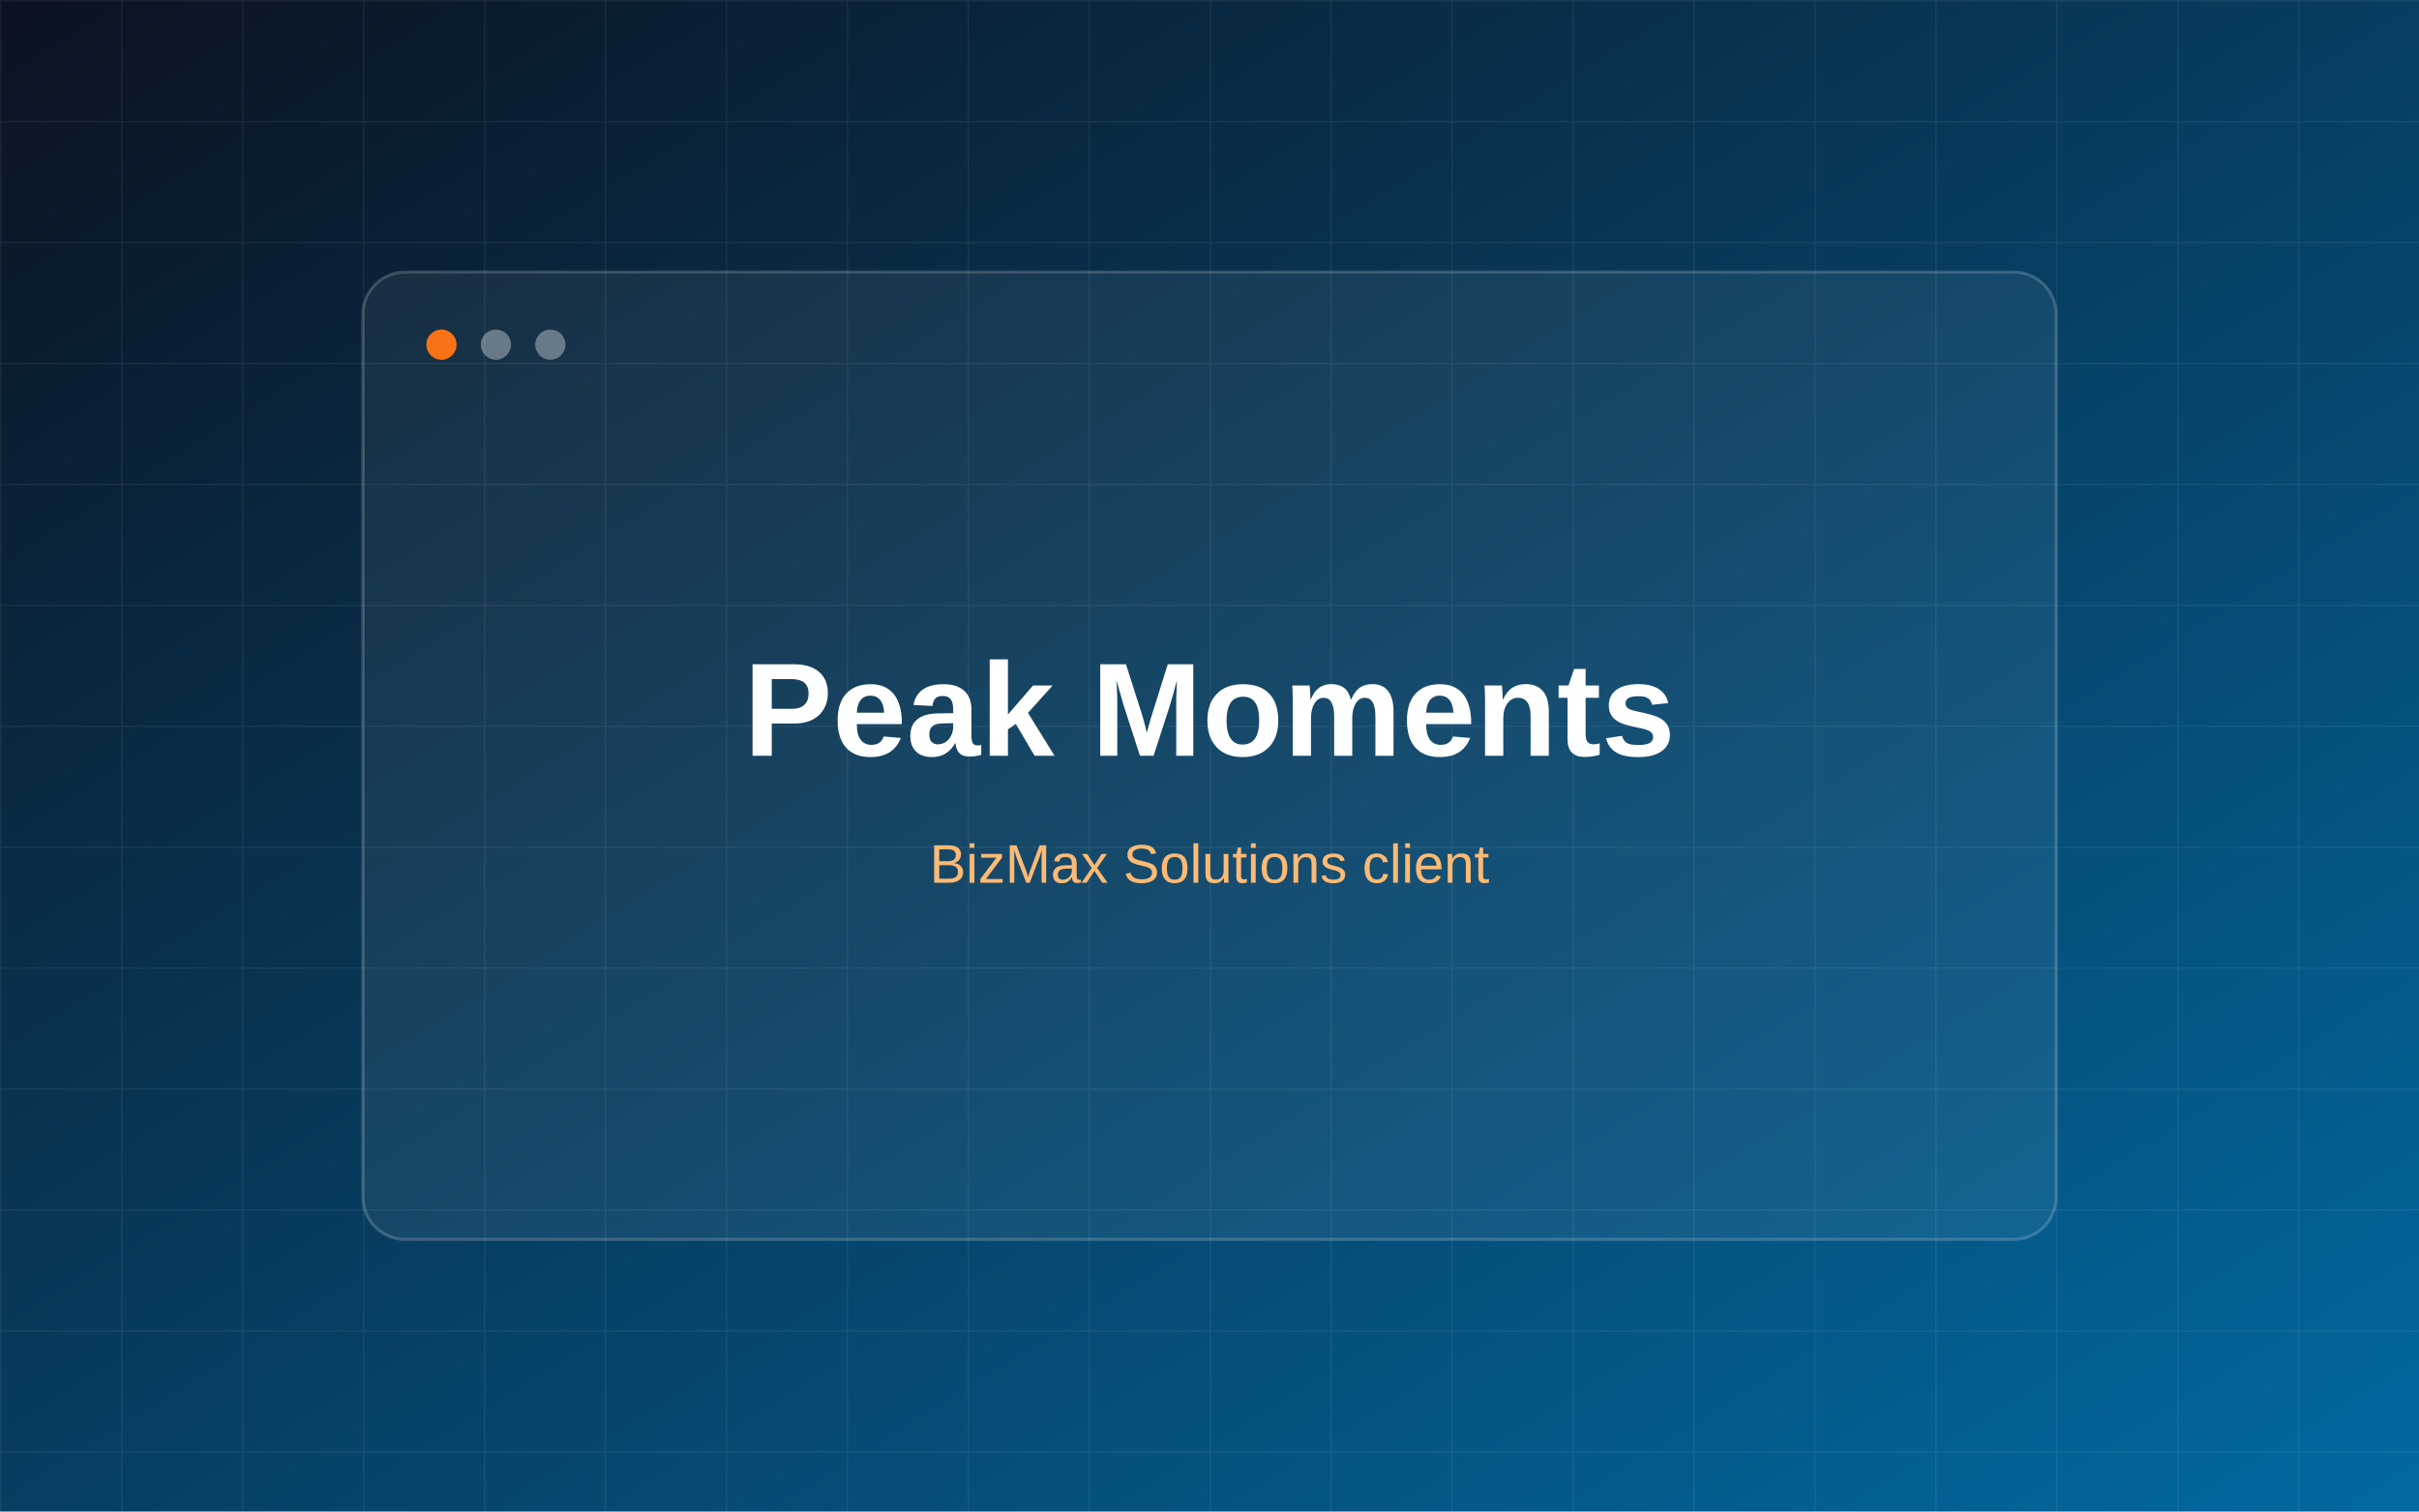
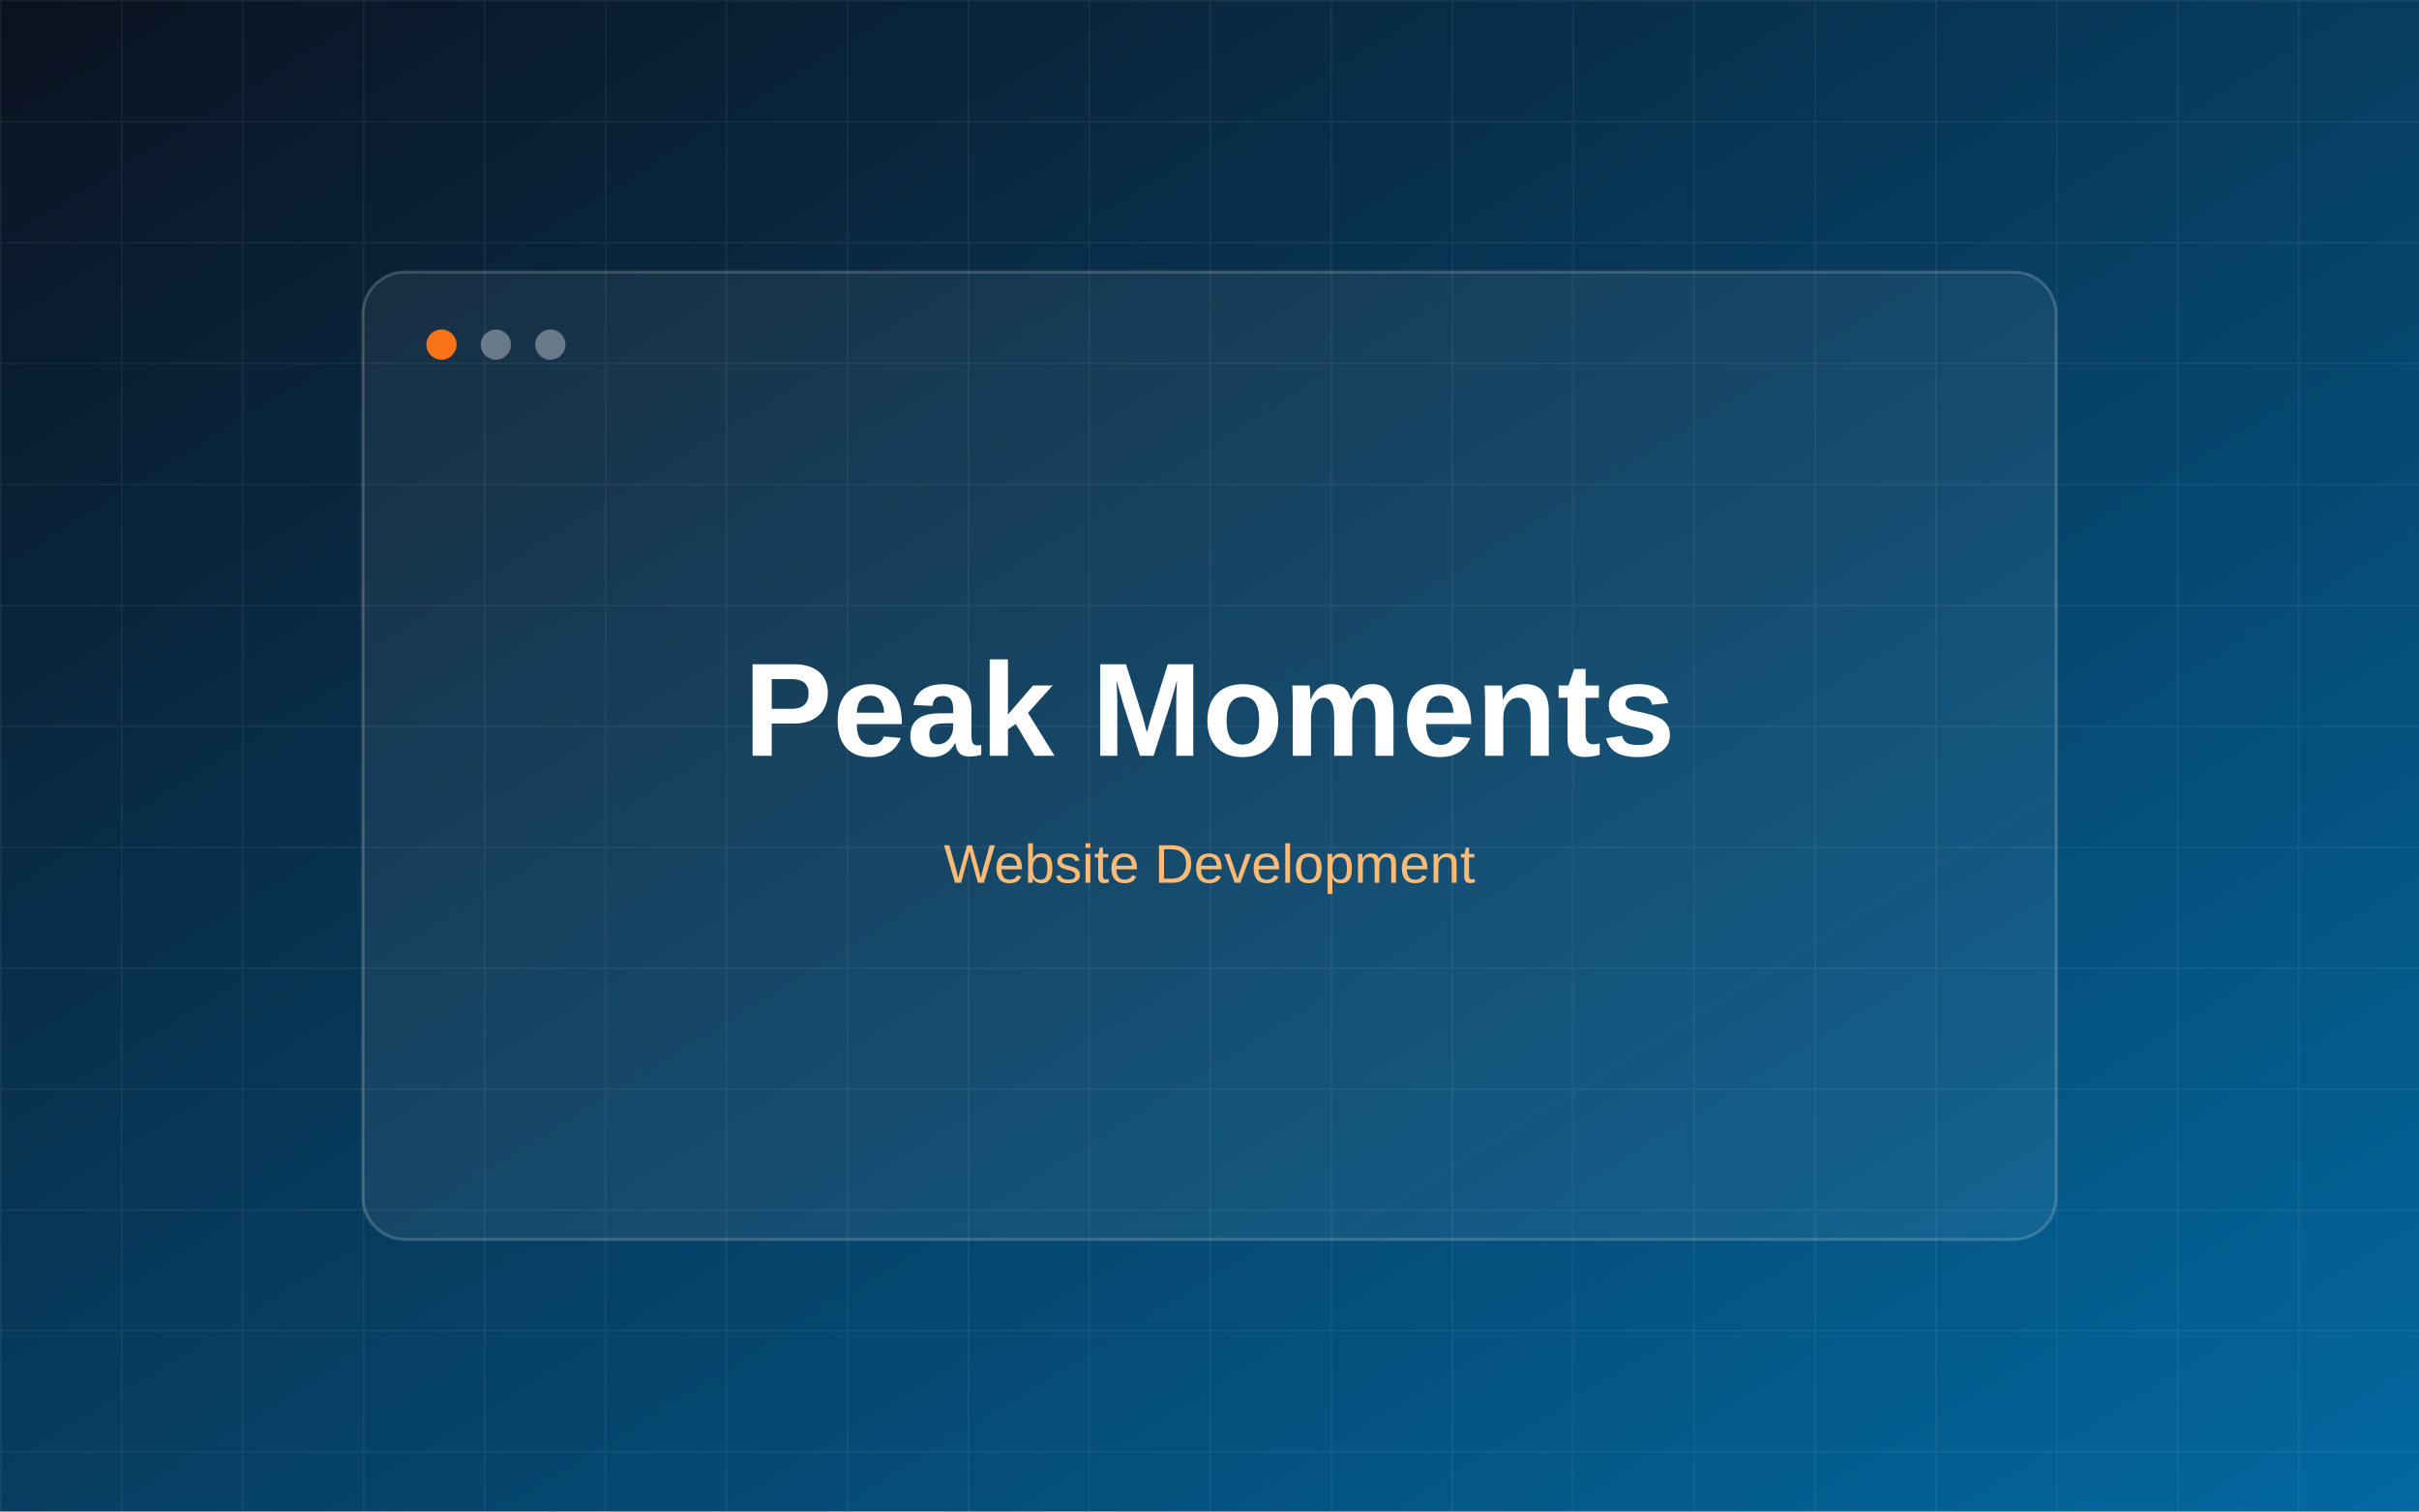
<svg xmlns="http://www.w3.org/2000/svg" width="800" height="500" viewBox="0 0 800 500" role="img" aria-label="Peak Moments">
  <defs>
    <linearGradient id="g" x1="0" y1="0" x2="1" y2="1">
      <stop offset="0" stop-color="#0b1220" />
      <stop offset="1" stop-color="#0369a1" />
    </linearGradient>
    <pattern id="p" width="40" height="40" patternUnits="userSpaceOnUse">
      <path d="M40 0H0V40" fill="none" stroke="#ffffff" stroke-opacity=".06" />
    </pattern>
  </defs>
  <rect width="800" height="500" fill="url(#g)" />
  <rect width="800" height="500" fill="url(#p)" />
  <rect x="120" y="90" width="560" height="320" rx="14" fill="#ffffff" fill-opacity=".06" stroke="#ffffff" stroke-opacity=".18" />
  <circle cx="146" cy="114" r="5" fill="#f97316" />
  <circle cx="164" cy="114" r="5" fill="#ffffff" fill-opacity=".35" />
  <circle cx="182" cy="114" r="5" fill="#ffffff" fill-opacity=".35" />
  <text x="400" y="250" text-anchor="middle" font-family="Poppins, Segoe UI, Arial, sans-serif" font-size="44" font-weight="800" fill="#ffffff">Peak Moments</text>
-   <text x="400" y="292" text-anchor="middle" font-family="Poppins, Segoe UI, Arial, sans-serif" font-size="18" font-weight="500" fill="#fdba74">BizMax Solutions client</text>
+   <text x="400" y="292" text-anchor="middle" font-family="Poppins, Segoe UI, Arial, sans-serif" font-size="18" font-weight="500" fill="#fdba74">Website Development</text>
</svg>
